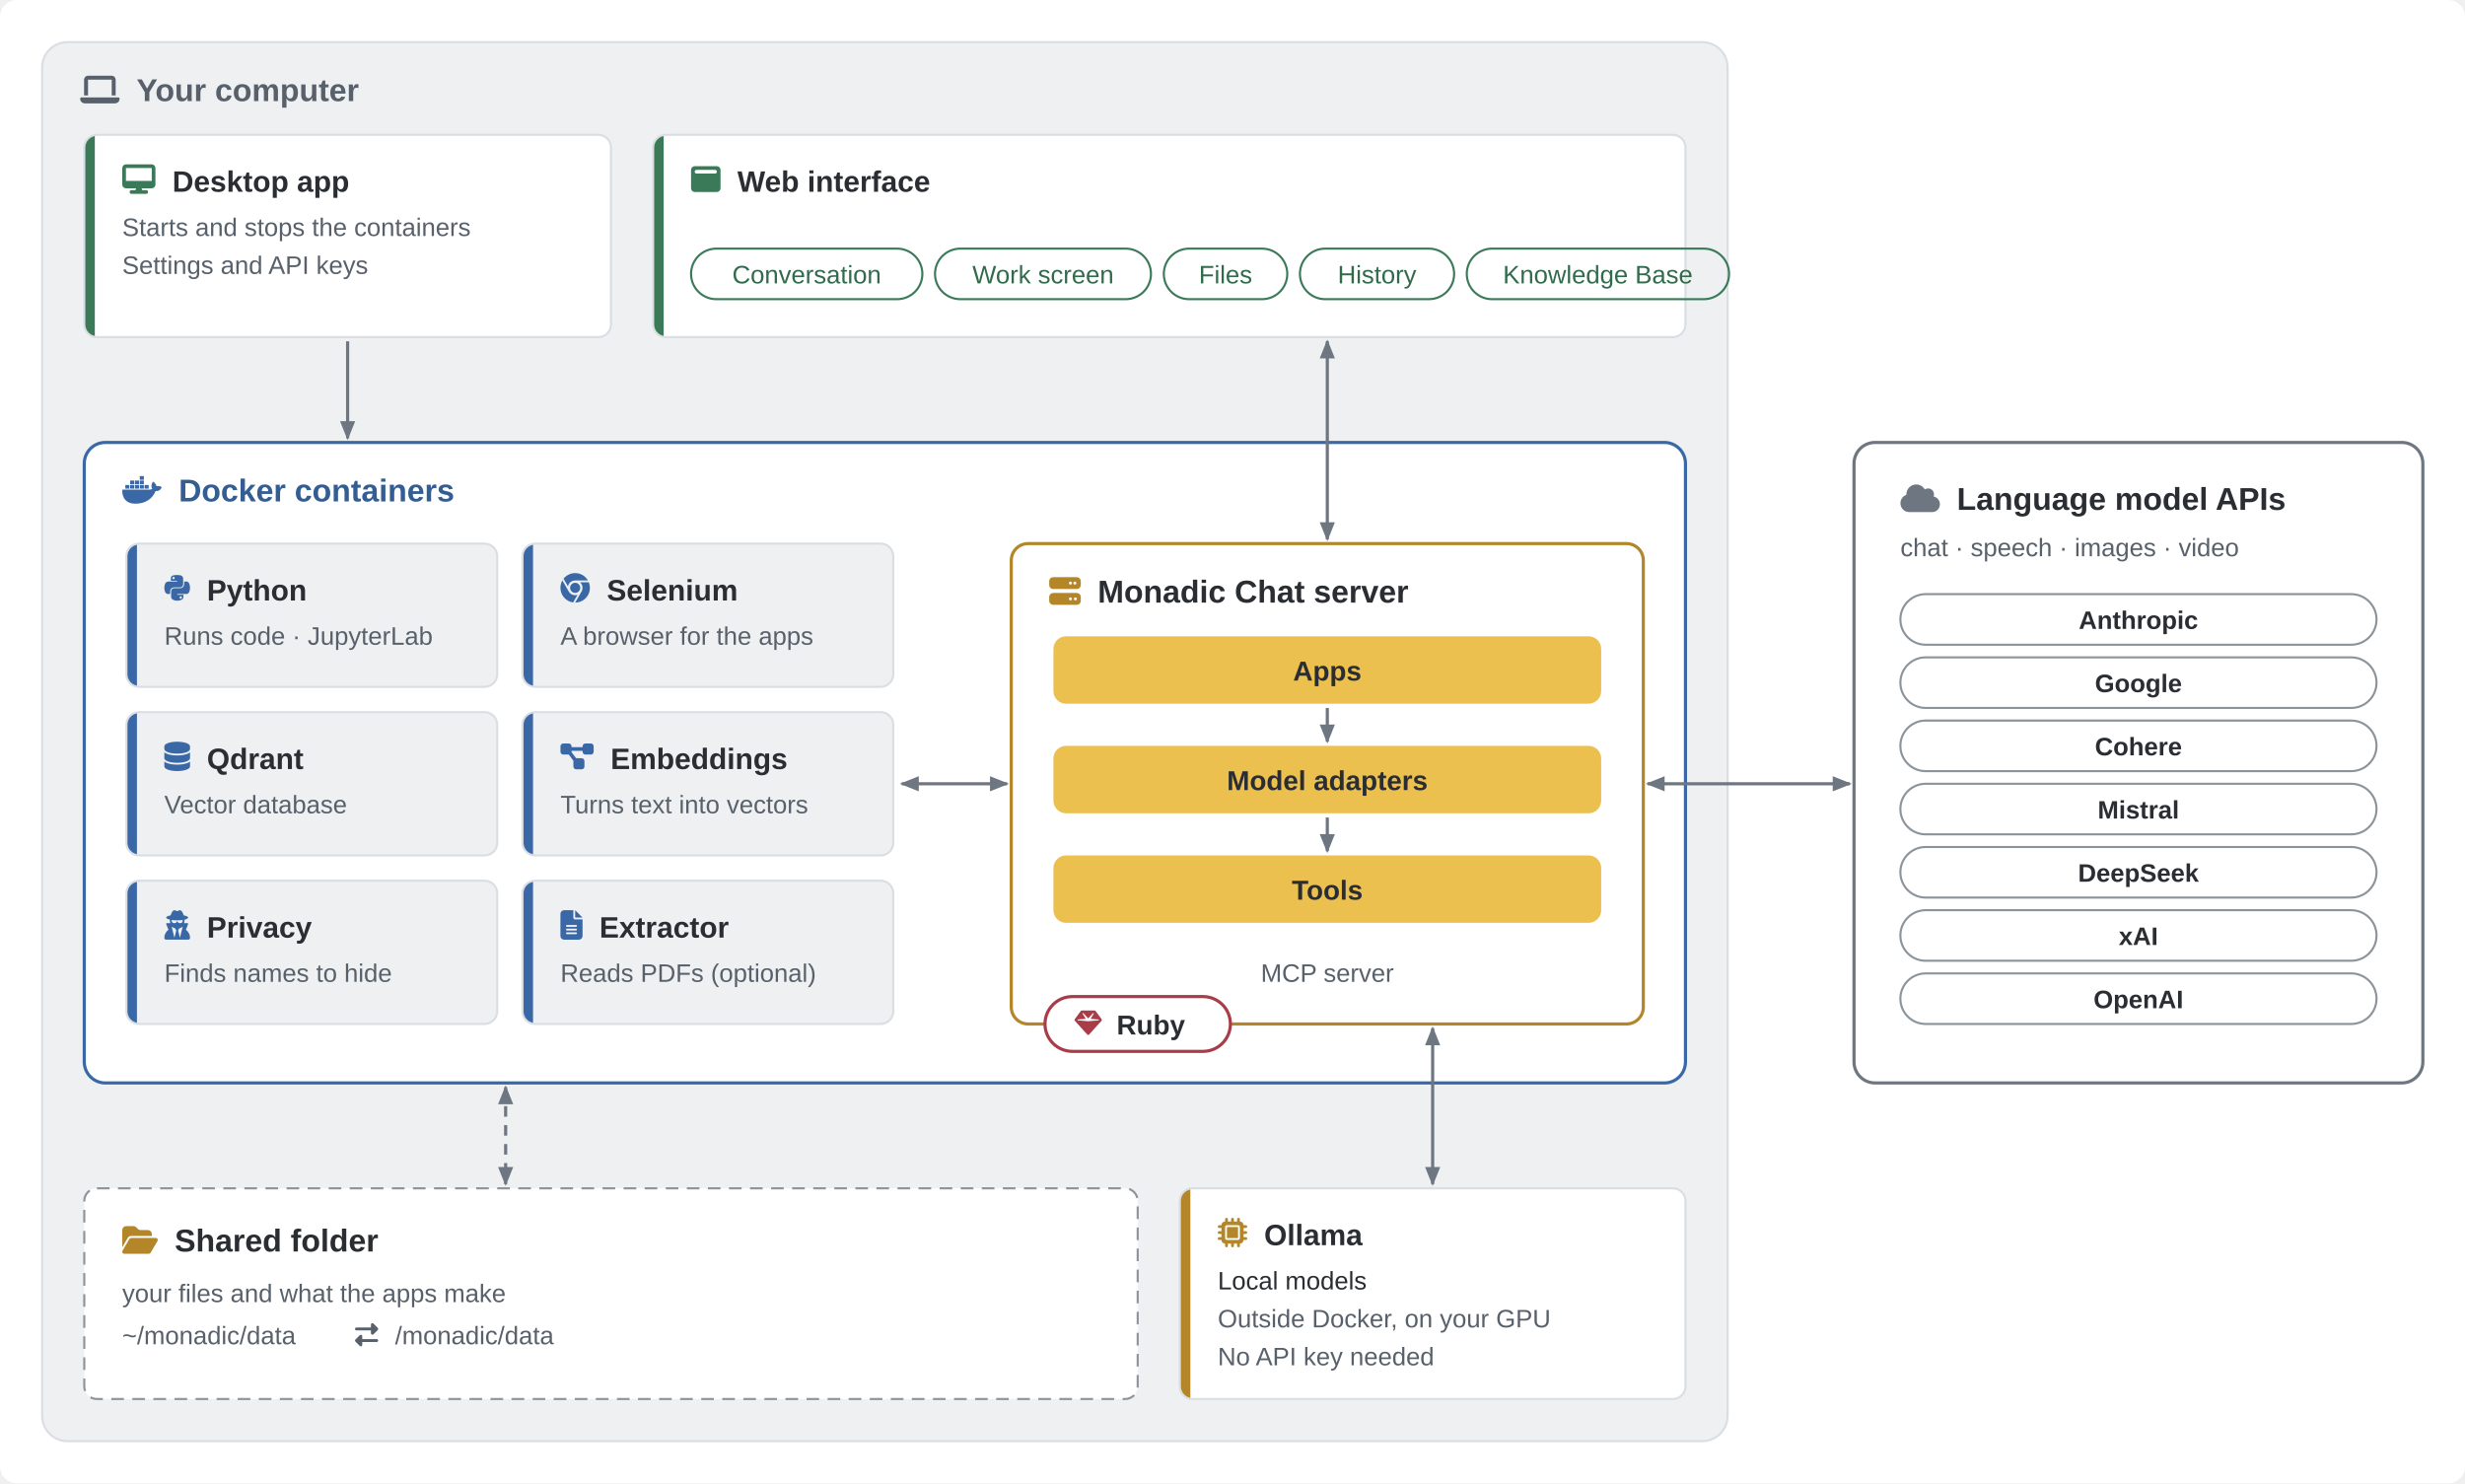
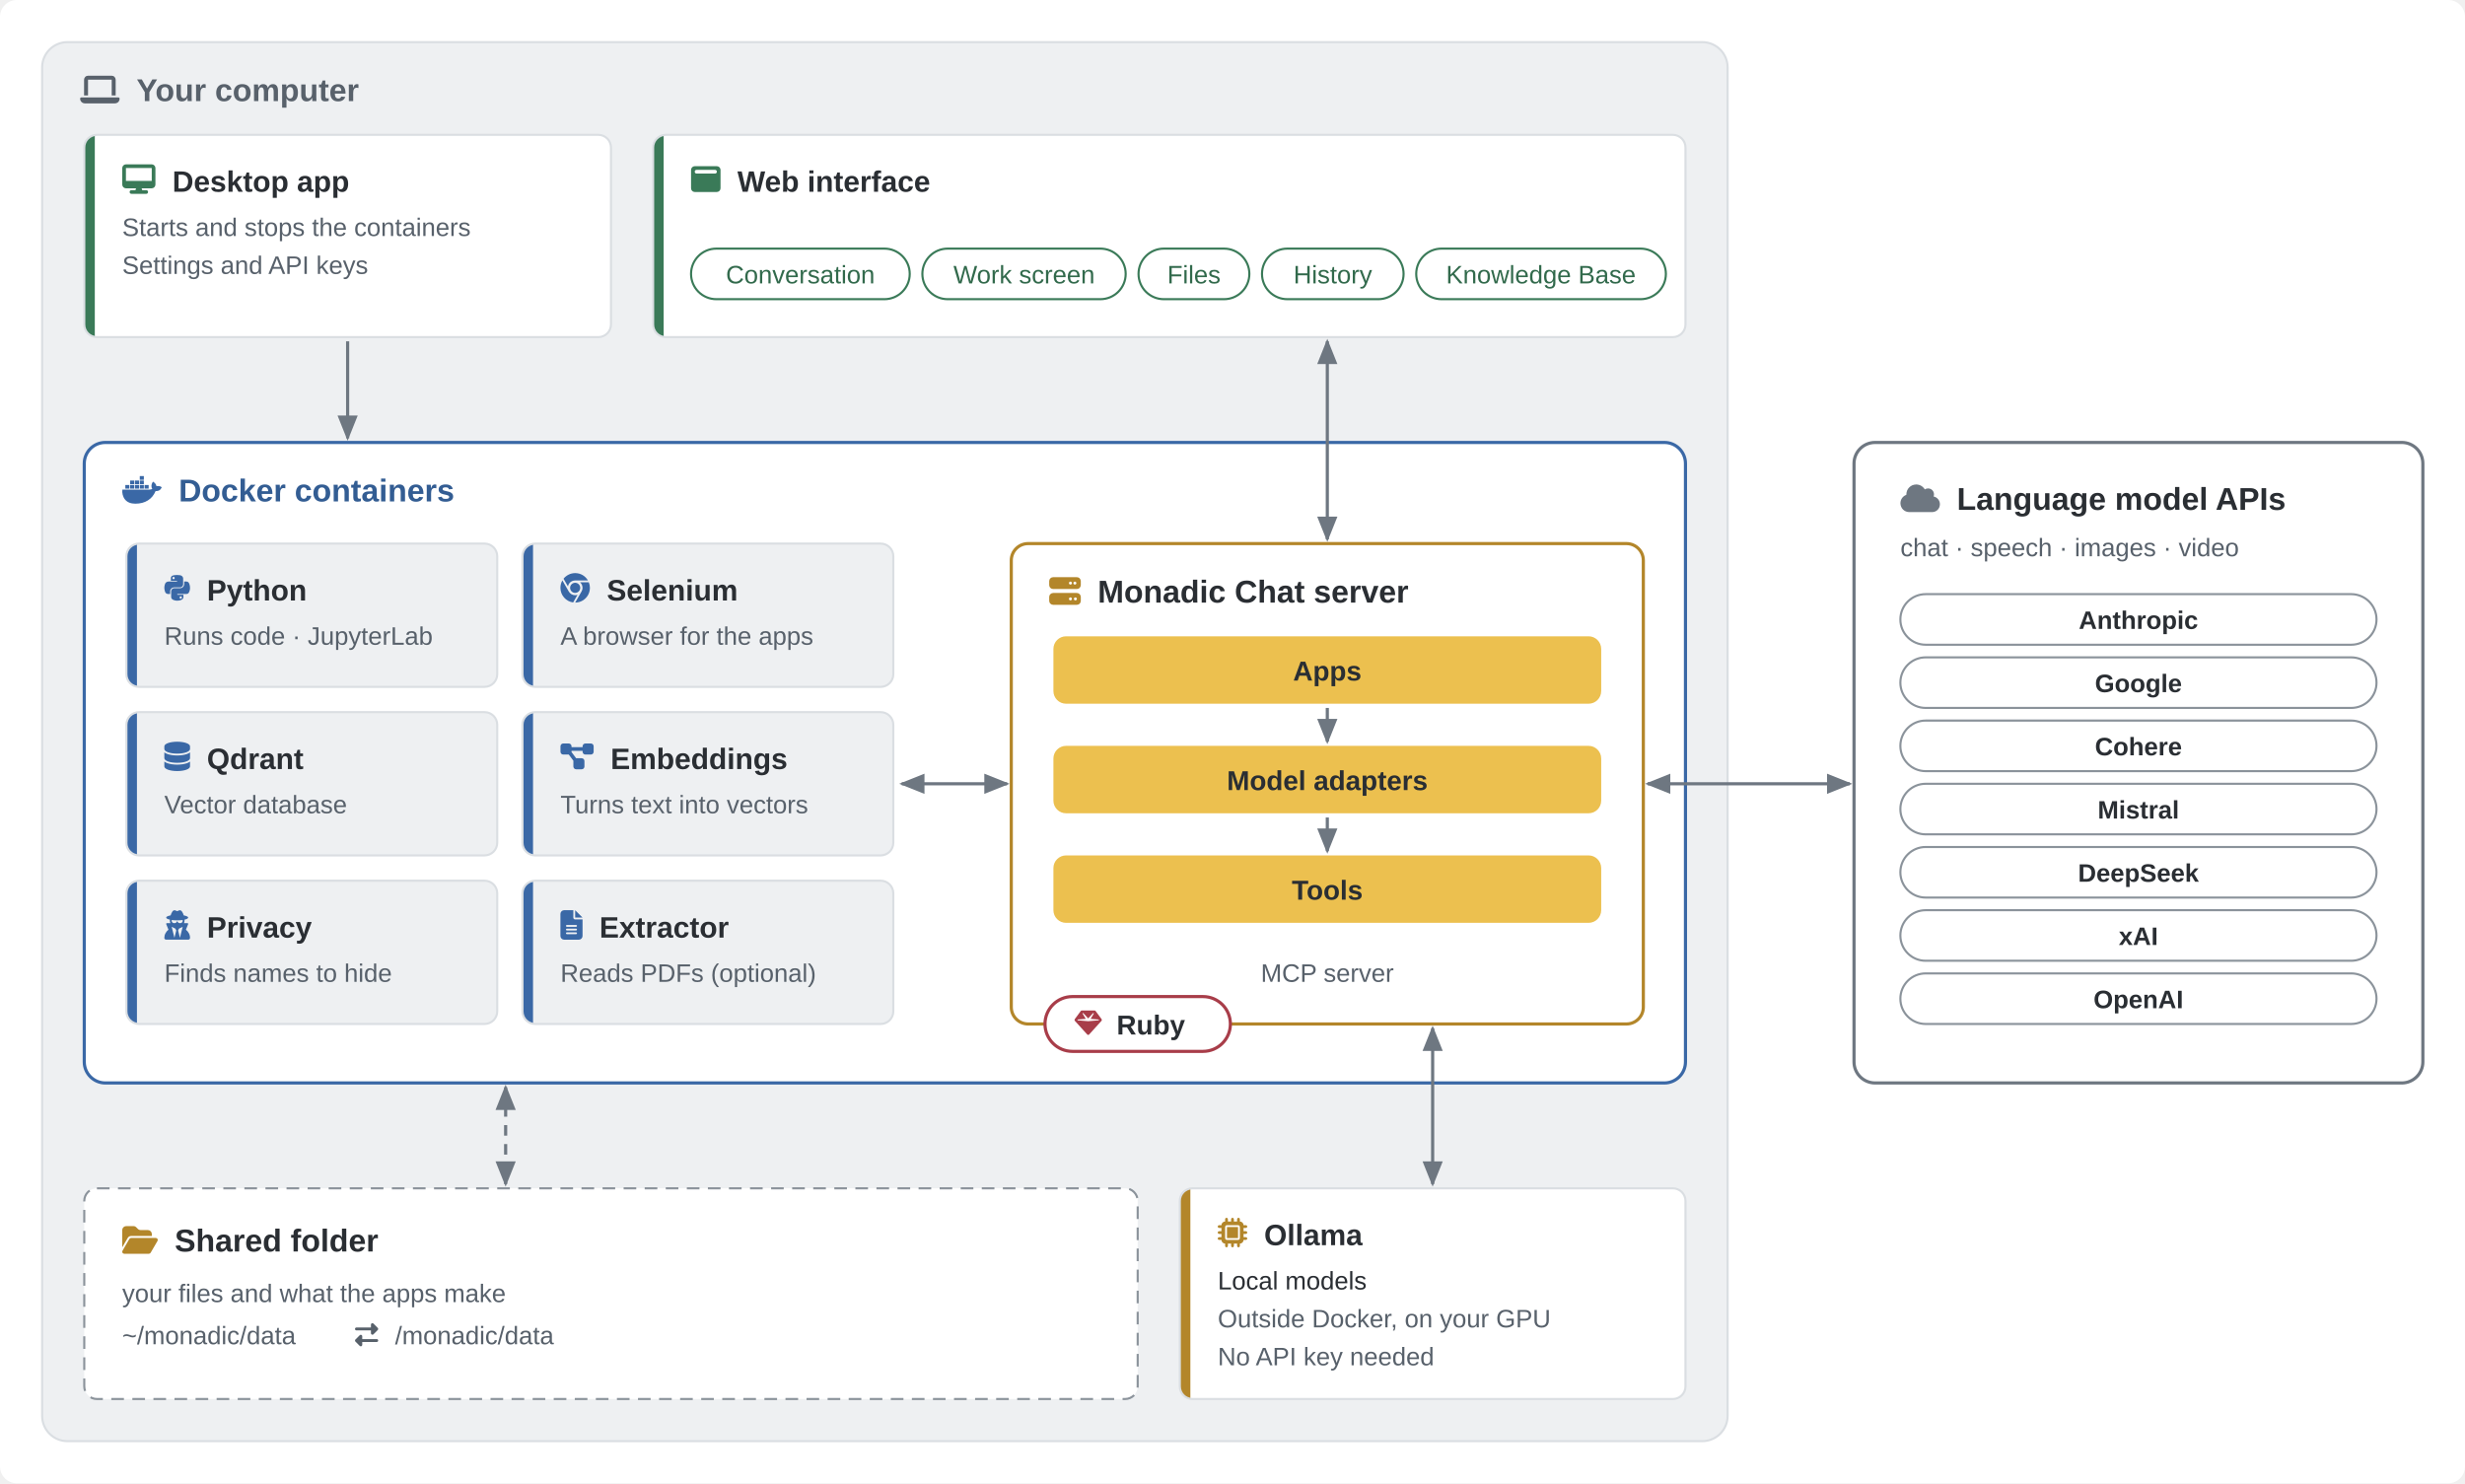
<svg xmlns="http://www.w3.org/2000/svg" role="img" width="1170" height="704" viewBox="0 0 1170 704" font-family="-apple-system, 'Hiragino Sans', 'Noto Sans JP', 'Helvetica Neue', Arial, sans-serif">
  <defs>
    <symbol id="i-brands-chrome" viewBox="0 -448 512 512">
      <path transform="scale(1 -1)" d="M0 192Q1 263 34 321L144 130Q161 100 190 82Q219 64 256 64Q277 64 297 71L221 -62Q125 -47 64 23Q2 93 0 192ZM365 126Q384 156 384 192Q382 251 341 288H493Q512 243 512 192Q511 121 477 63Q443 5 385 -29Q328 -63 256 -64L365 126ZM478 320H256H478H256Q208 319 174 291Q140 262 131 217L54 350Q90 395 142 421Q194 447 256 448Q328 447 386 413Q444 378 478 320ZM168 192Q169 229 194 254Q219 279 256 280Q293 279 318 254Q343 229 344 192Q343 155 318 130Q293 105 256 104Q219 105 194 130Q169 155 168 192Z" />
    </symbol>
    <symbol id="i-brands-docker" viewBox="0 -448 640 512">
      <path transform="scale(1 -1)" d="M350 212H284H350H284V271H350V212ZM350 416H284H350H284V355H350V416ZM428 271H362H428H362V212H428V271ZM272 343H206H272H206V283H272V343ZM350 343H284H350H284V283H350V343ZM627 243Q615 251 594 253Q574 255 554 252Q549 287 513 315L499 325L489 311Q475 289 473 260Q471 231 486 207Q472 198 437 196H2Q-4 157 7 113Q18 69 46 34Q102 -32 212 -32Q331 -32 415 21Q499 73 540 172Q558 170 585 178Q612 185 631 217Q634 222 639 232Q639 233 640 234L627 243ZM116 271H50H116H50V212H116V271ZM194 271H128H194H128V212H194V271ZM272 271H206H272H206V212H272V271ZM194 343H128H194H128V283H194V343Z" />
    </symbol>
    <symbol id="i-brands-python" viewBox="0 -448 448 512">
      <path transform="scale(1 -1)" d="M440 247Q434 271 422 286Q409 301 386 302H346V254Q345 226 326 207Q307 187 280 186H173Q150 186 135 170Q120 155 119 132V30Q120 9 135 -5Q151 -18 173 -24Q221 -40 280 -24Q300 -18 316 -5Q332 8 333 30V71H226V85H386Q409 85 421 100Q432 114 440 139Q456 186 440 248ZM286 44Q305 42 306 24Q305 5 286 3Q268 5 266 24Q268 42 286 44ZM168 200H275H168H275Q297 200 312 216Q327 231 328 254V356Q327 378 312 393Q297 408 275 412Q218 420 168 412Q135 406 124 392Q113 379 114 356V315H221V302H74Q51 302 32 288Q14 274 8 247Q0 218 0 194Q0 170 8 139Q13 115 27 100Q41 85 64 85H101V133Q102 161 121 180Q140 199 168 200ZM161 342Q143 344 141 363Q143 381 161 383Q179 381 181 363Q179 344 161 342Z" />
    </symbol>
    <symbol id="i-solid-cloud" viewBox="0 -448 640 512">
      <path transform="scale(1 -1)" d="M0 112Q2 51 42 10Q83 -30 144 -32H512Q566 -31 603 5Q639 42 640 96Q639 143 611 177Q582 212 538 221Q544 238 544 256Q543 297 516 324Q489 351 448 352Q418 352 395 336Q373 372 337 394Q301 415 256 416Q188 414 143 369Q98 324 96 256Q96 252 96 248Q96 248 96 248Q53 232 27 196Q1 160 0 112Z" />
    </symbol>
    <symbol id="i-solid-database" viewBox="0 -448 448 512">
      <path transform="scale(1 -1)" d="M448 368V320V368V320Q446 286 382 263Q319 241 224 240Q129 241 66 263Q2 286 0 320V368Q2 402 66 425Q129 447 224 448Q319 447 382 425Q446 402 448 368ZM393 233Q425 244 448 262V160Q446 126 382 103Q319 81 224 80Q129 81 66 103Q2 126 0 160V262Q23 244 55 233Q125 209 224 208Q323 209 393 233ZM0 102Q23 84 55 73Q125 49 224 48Q323 49 393 73Q425 84 448 102V16Q446 -18 382 -41Q319 -63 224 -64Q129 -63 66 -41Q2 -18 0 16V102Z" />
    </symbol>
    <symbol id="i-solid-desktop" viewBox="0 -448 576 512">
      <path transform="scale(1 -1)" d="M64 448Q37 447 19 429Q1 411 0 384V96Q1 69 19 51Q37 33 64 32H240L229 0H160Q146 0 137 -9Q128 -18 128 -32Q128 -46 137 -55Q146 -64 160 -64H416Q430 -64 439 -55Q448 -46 448 -32Q448 -18 439 -9Q430 0 416 0H347L336 32H512Q539 33 557 51Q575 69 576 96V384Q575 411 557 429Q539 447 512 448H64ZM512 384V160V384V160H64V384H512Z" />
    </symbol>
    <symbol id="i-solid-diagram-project" viewBox="0 -448 576 512">
      <path transform="scale(1 -1)" d="M0 368Q1 388 14 402Q28 415 48 416H144Q164 415 178 402Q191 388 192 368V352H384V368Q385 388 398 402Q412 415 432 416H528Q548 415 562 402Q575 388 576 368V272Q575 252 562 238Q548 225 528 224H432Q412 225 398 238Q385 252 384 272V288H192V272Q192 269 192 267L272 160H368Q388 159 402 146Q415 132 416 112V16Q415 -4 402 -18Q388 -31 368 -32H272Q252 -31 238 -18Q225 -4 224 16V112Q224 115 224 117L144 224H48Q28 225 14 238Q1 252 0 272V368Z" />
    </symbol>
    <symbol id="i-solid-file-lines" viewBox="0 -448 384 512">
      <path transform="scale(1 -1)" d="M64 448Q37 447 19 429Q1 411 0 384V0Q1 -27 19 -45Q37 -63 64 -64H320Q347 -63 365 -45Q383 -27 384 0V288H256Q242 288 233 297Q224 306 224 320V448H64ZM256 448V320V448V320H384L256 448ZM112 192H272H112H272Q287 191 288 176Q287 161 272 160H112Q97 161 96 176Q97 191 112 192ZM112 128H272H112H272Q287 127 288 112Q287 97 272 96H112Q97 97 96 112Q97 127 112 128ZM112 64H272H112H272Q287 63 288 48Q287 33 272 32H112Q97 33 96 48Q97 63 112 64Z" />
    </symbol>
    <symbol id="i-solid-folder-open" viewBox="0 -448 576 512">
      <path transform="scale(1 -1)" d="M89 224 0 72 89 224 0 72V352Q1 379 19 397Q37 415 64 416H182Q208 416 227 397L253 371Q272 352 299 352H416Q443 351 461 333Q479 315 480 288V256H144Q108 255 89 224ZM116 208Q126 223 144 224H544Q562 223 572 208Q580 192 572 176L460 -16Q450 -31 432 -32H32Q14 -31 4 -16Q-4 0 4 16L116 208Z" />
    </symbol>
    <symbol id="i-solid-gem" viewBox="0 -448 512 512">
      <path transform="scale(1 -1)" d="M117 414Q124 424 136 424H376Q388 424 395 414L507 262Q517 246 506 232L274 -24Q267 -32 256 -32Q245 -32 238 -24L6 232Q-5 246 5 262L117 414ZM155 374Q150 370 153 364L211 268L63 256Q57 255 56 248Q57 241 63 240L255 224Q256 224 256 224Q256 224 257 224L449 240Q455 241 456 248Q455 255 449 256L302 268L359 364Q362 370 357 374Q351 378 346 373L256 276L166 373Q161 378 155 374Z" />
    </symbol>
    <symbol id="i-solid-laptop" viewBox="0 -448 640 512">
      <path transform="scale(1 -1)" d="M128 416Q101 415 83 397Q65 379 64 352V96H128V352H512V96H576V352Q575 379 557 397Q539 415 512 416H128ZM19 64Q2 62 0 45Q1 12 23 -10Q44 -31 77 -32H563Q596 -31 618 -10Q639 12 640 45Q638 62 621 64H19Z" />
    </symbol>
    <symbol id="i-solid-microchip" viewBox="0 -448 512 512">
      <path transform="scale(1 -1)" d="M176 424Q174 446 152 448Q130 446 128 424V384Q101 383 83 365Q65 347 64 320H24Q2 318 0 296Q2 274 24 272H64V216H24Q2 214 0 192Q2 170 24 168H64V112H24Q2 110 0 88Q2 66 24 64H64Q65 37 83 19Q101 1 128 0V-40Q130 -62 152 -64Q174 -62 176 -40V0H232V-40Q234 -62 256 -64Q278 -62 280 -40V0H336V-40Q338 -62 360 -64Q382 -62 384 -40V0Q411 1 429 19Q447 37 448 64H488Q510 66 512 88Q510 110 488 112H448V168H488Q510 170 512 192Q510 214 488 216H448V272H488Q510 274 512 296Q510 318 488 320H448Q447 347 429 365Q411 383 384 384V424Q382 446 360 448Q338 446 336 424V384H280V424Q278 446 256 448Q234 446 232 424V384H176V424ZM160 320H352H160H352Q366 320 375 311Q384 302 384 288V96Q384 82 375 73Q366 64 352 64H160Q146 64 137 73Q128 82 128 96V288Q128 302 137 311Q146 320 160 320ZM352 288H160H352H160V96H352V288Z" />
    </symbol>
    <symbol id="i-solid-right-left" viewBox="0 -448 512 512">
      <path transform="scale(1 -1)" d="M32 352H352H32H352V416Q353 437 372 446Q391 453 407 439L503 343Q512 333 512 320Q512 307 503 297L407 201Q391 187 372 195Q353 203 352 224V288H32Q18 288 9 297Q0 306 0 320Q0 334 9 343Q18 352 32 352ZM480 96Q494 96 503 87Q512 78 512 64Q512 50 503 41Q494 32 480 32H160V-32Q159 -53 140 -62Q121 -69 105 -55L9 41Q0 51 0 64Q0 77 9 86L105 182Q121 197 140 189Q159 181 160 160V96H480Z" />
    </symbol>
    <symbol id="i-solid-server" viewBox="0 -448 512 512">
      <path transform="scale(1 -1)" d="M64 416Q37 415 19 397Q1 379 0 352V288Q1 261 19 243Q37 225 64 224H448Q475 225 493 243Q511 261 512 288V352Q511 379 493 397Q475 415 448 416H64ZM344 344Q366 342 368 320Q366 298 344 296Q322 298 320 320Q322 342 344 344ZM392 320Q394 342 416 344Q438 342 440 320Q438 298 416 296Q394 298 392 320ZM64 160Q37 159 19 141Q1 123 0 96V32Q1 5 19 -13Q37 -31 64 -32H448Q475 -31 493 -13Q511 5 512 32V96Q511 123 493 141Q475 159 448 160H64ZM344 88Q366 86 368 64Q366 42 344 40Q322 42 320 64Q322 86 344 88ZM400 64Q402 86 424 88Q446 86 448 64Q446 42 424 40Q402 42 400 64Z" />
    </symbol>
    <symbol id="i-solid-user-secret" viewBox="0 -448 448 512">
      <path transform="scale(1 -1)" d="M224 432Q215 433 209 438Q208 438 208 438Q201 446 176 448Q153 447 137 420Q120 394 110 359Q74 352 53 342Q32 332 32 320Q35 298 97 284Q96 278 96 272Q96 246 105 224H45Q33 223 32 211Q32 208 33 206L72 109Q39 84 20 47Q0 10 0 -34Q0 -47 9 -55Q17 -64 30 -64H418Q431 -64 439 -55Q448 -47 448 -34Q448 10 428 47Q409 84 376 109L415 206Q416 208 416 211Q415 223 403 224H343Q352 246 352 272Q352 278 351 284Q413 298 416 320Q416 332 395 342Q374 352 338 359Q328 394 311 420Q295 447 272 448Q247 446 240 438Q240 438 240 438Q239 438 239 438Q233 433 224 432ZM280 224H268H280H268Q241 225 231 250Q229 255 224 255Q219 255 217 250Q207 225 181 224H168Q151 224 140 236Q128 247 128 264V278Q171 272 224 272Q277 272 320 278V264Q320 247 308 236Q297 224 280 224ZM192 128 208 96 192 128 208 96 176 -32 128 160 192 128ZM320 160 272 -32 320 160 272 -32 240 96 256 128 320 160Z" />
    </symbol>
    <symbol id="i-solid-window-maximize" viewBox="0 -448 512 512">
      <path transform="scale(1 -1)" d="M64 416Q37 415 19 397Q1 379 0 352V32Q1 5 19 -13Q37 -31 64 -32H448Q475 -31 493 -13Q511 5 512 32V352Q511 379 493 397Q475 415 448 416H64ZM96 352H416H96H416Q430 352 439 343Q448 334 448 320Q448 306 439 297Q430 288 416 288H96Q82 288 73 297Q64 306 64 320Q64 334 73 343Q82 352 96 352Z" />
    </symbol>
-     <marker id="arrow" viewBox="0 0 10 10" refX="9" refY="5" markerUnits="userSpaceOnUse" markerWidth="9" markerHeight="9" orient="auto">
+     <marker id="arrow" viewBox="0 0 10 10" refX="9" refY="5" markerUnits="userSpaceOnUse" markerWidth="12" markerHeight="12" orient="auto">
      <path d="M0 1 L10 5 L0 9 z" fill="#6e7781" />
    </marker>
-     <marker id="arrow-back" viewBox="0 0 10 10" refX="1" refY="5" markerUnits="userSpaceOnUse" markerWidth="9" markerHeight="9" orient="auto">
+     <marker id="arrow-back" viewBox="0 0 10 10" refX="1" refY="5" markerUnits="userSpaceOnUse" markerWidth="12" markerHeight="12" orient="auto">
      <path d="M10 1 L0 5 L10 9 z" fill="#6e7781" />
    </marker>
  </defs>
  <rect width="1170" height="704" rx="8" fill="#ffffff" />
  <rect x="20" y="20" width="800" height="664" rx="12" fill="#eef0f2" stroke="#dadee2" />
  <use href="#i-solid-laptop" x="38.0" y="35.0" width="18.8" height="15" fill="#58616b" />
  <text x="64.8" y="48.0" font-size="15" fill="#58616b" font-weight="700">Your computer</text>
  <rect x="40" y="64" width="250" height="96" rx="6" fill="#3a7a58" />
  <path d="M45 64 H284 A6 6 0 0 1 290 70 V154 A6 6 0 0 1 284 160 H45 Z" fill="#ffffff" />
  <rect x="40" y="64" width="250" height="96" rx="6" fill="none" stroke="#dadee2" />
  <use href="#i-solid-desktop" x="58.0" y="78.0" width="15.8" height="14" fill="#3a7a58" />
  <text x="81.8" y="91.0" font-size="14" fill="#2a2e33" font-weight="700">Desktop app</text>
  <text x="58.0" y="112.0" font-size="12" fill="#58616b">Starts and stops the containers</text>
  <text x="58.0" y="130.0" font-size="12" fill="#58616b">Settings and API keys</text>
  <rect x="310" y="64" width="490" height="96" rx="6" fill="#3a7a58" />
  <path d="M315 64 H794 A6 6 0 0 1 800 70 V154 A6 6 0 0 1 794 160 H315 Z" fill="#ffffff" />
  <rect x="310" y="64" width="490" height="96" rx="6" fill="none" stroke="#dadee2" />
  <use href="#i-solid-window-maximize" x="328.0" y="78.0" width="14.0" height="14" fill="#3a7a58" />
  <text x="350.0" y="91.0" font-size="14" fill="#2a2e33" font-weight="700">Web interface</text>
-   <rect x="328.0" y="118" width="109.8" height="24" rx="12" fill="none" stroke="#3a7a58" />
-   <text x="382.9" y="134.5" font-size="12" fill="#326a4c" text-anchor="middle">Conversation</text>
-   <rect x="443.8" y="118" width="102.5" height="24" rx="12" fill="none" stroke="#3a7a58" />
-   <text x="495.1" y="134.5" font-size="12" fill="#326a4c" text-anchor="middle">Work screen</text>
-   <rect x="552.4" y="118" width="58.6" height="24" rx="12" fill="none" stroke="#3a7a58" />
-   <text x="581.7" y="134.5" font-size="12" fill="#326a4c" text-anchor="middle">Files</text>
-   <rect x="617.0" y="118" width="73.2" height="24" rx="12" fill="none" stroke="#3a7a58" />
-   <text x="653.6" y="134.5" font-size="12" fill="#326a4c" text-anchor="middle">History</text>
-   <rect x="696.2" y="118" width="124.5" height="24" rx="12" fill="none" stroke="#3a7a58" />
-   <text x="758.4" y="134.5" font-size="12" fill="#326a4c" text-anchor="middle">Knowledge Base</text>
+   <rect x="328.0" y="118" width="103.8" height="24" rx="12" fill="none" stroke="#3a7a58" />
+   <text x="379.9" y="134.5" font-size="12" fill="#326a4c" text-anchor="middle">Conversation</text>
+   <rect x="437.8" y="118" width="96.5" height="24" rx="12" fill="none" stroke="#3a7a58" />
+   <text x="486.1" y="134.5" font-size="12" fill="#326a4c" text-anchor="middle">Work screen</text>
+   <rect x="540.4" y="118" width="52.6" height="24" rx="12" fill="none" stroke="#3a7a58" />
+   <text x="566.7" y="134.5" font-size="12" fill="#326a4c" text-anchor="middle">Files</text>
+   <rect x="599.0" y="118" width="67.2" height="24" rx="12" fill="none" stroke="#3a7a58" />
+   <text x="632.6" y="134.5" font-size="12" fill="#326a4c" text-anchor="middle">History</text>
+   <rect x="672.2" y="118" width="118.5" height="24" rx="12" fill="none" stroke="#3a7a58" />
+   <text x="731.4" y="134.5" font-size="12" fill="#326a4c" text-anchor="middle">Knowledge Base</text>
  <rect x="40" y="210" width="760" height="304" rx="10" fill="#ffffff" stroke="#3a68a6" stroke-width="1.5" />
  <use href="#i-brands-docker" x="58.0" y="225.0" width="18.8" height="15" fill="#3a68a6" />
  <text x="84.8" y="238.0" font-size="15" fill="#335d93" font-weight="700">Docker containers</text>
  <rect x="60" y="258" width="176" height="68" rx="6" fill="#3a68a6" />
  <path d="M65 258 H230 A6 6 0 0 1 236 264 V320 A6 6 0 0 1 230 326 H65 Z" fill="#eef0f2" />
  <rect x="60" y="258" width="176" height="68" rx="6" fill="none" stroke="#dadee2" />
  <use href="#i-brands-python" x="78.0" y="272.0" width="12.2" height="14" fill="#3a68a6" />
  <text x="98.2" y="285.0" font-size="14" fill="#2a2e33" font-weight="700">Python</text>
  <text x="78.0" y="306.0" font-size="12" fill="#58616b">Runs code · JupyterLab</text>
  <rect x="248" y="258" width="176" height="68" rx="6" fill="#3a68a6" />
  <path d="M253 258 H418 A6 6 0 0 1 424 264 V320 A6 6 0 0 1 418 326 H253 Z" fill="#eef0f2" />
  <rect x="248" y="258" width="176" height="68" rx="6" fill="none" stroke="#dadee2" />
  <use href="#i-brands-chrome" x="266.0" y="272.0" width="14.0" height="14" fill="#3a68a6" />
  <text x="288.0" y="285.0" font-size="14" fill="#2a2e33" font-weight="700">Selenium</text>
  <text x="266.0" y="306.0" font-size="12" fill="#58616b">A browser for the apps</text>
  <rect x="60" y="338" width="176" height="68" rx="6" fill="#3a68a6" />
  <path d="M65 338 H230 A6 6 0 0 1 236 344 V400 A6 6 0 0 1 230 406 H65 Z" fill="#eef0f2" />
  <rect x="60" y="338" width="176" height="68" rx="6" fill="none" stroke="#dadee2" />
  <use href="#i-solid-database" x="78.0" y="352.0" width="12.2" height="14" fill="#3a68a6" />
  <text x="98.2" y="365.0" font-size="14" fill="#2a2e33" font-weight="700">Qdrant</text>
  <text x="78.0" y="386.0" font-size="12" fill="#58616b">Vector database</text>
  <rect x="248" y="338" width="176" height="68" rx="6" fill="#3a68a6" />
  <path d="M253 338 H418 A6 6 0 0 1 424 344 V400 A6 6 0 0 1 418 406 H253 Z" fill="#eef0f2" />
  <rect x="248" y="338" width="176" height="68" rx="6" fill="none" stroke="#dadee2" />
  <use href="#i-solid-diagram-project" x="266.0" y="352.0" width="15.8" height="14" fill="#3a68a6" />
  <text x="289.8" y="365.0" font-size="14" fill="#2a2e33" font-weight="700">Embeddings</text>
  <text x="266.0" y="386.0" font-size="12" fill="#58616b">Turns text into vectors</text>
  <rect x="60" y="418" width="176" height="68" rx="6" fill="#3a68a6" />
  <path d="M65 418 H230 A6 6 0 0 1 236 424 V480 A6 6 0 0 1 230 486 H65 Z" fill="#eef0f2" />
  <rect x="60" y="418" width="176" height="68" rx="6" fill="none" stroke="#dadee2" />
  <use href="#i-solid-user-secret" x="78.0" y="432.0" width="12.2" height="14" fill="#3a68a6" />
  <text x="98.2" y="445.0" font-size="14" fill="#2a2e33" font-weight="700">Privacy</text>
  <text x="78.0" y="466.0" font-size="12" fill="#58616b">Finds names to hide</text>
  <rect x="248" y="418" width="176" height="68" rx="6" fill="#3a68a6" />
  <path d="M253 418 H418 A6 6 0 0 1 424 424 V480 A6 6 0 0 1 418 486 H253 Z" fill="#eef0f2" />
  <rect x="248" y="418" width="176" height="68" rx="6" fill="none" stroke="#dadee2" />
  <use href="#i-solid-file-lines" x="266.0" y="432.0" width="10.5" height="14" fill="#3a68a6" />
  <text x="284.5" y="445.0" font-size="14" fill="#2a2e33" font-weight="700">Extractor</text>
  <text x="266.0" y="466.0" font-size="12" fill="#58616b">Reads PDFs (optional)</text>
  <rect x="480" y="258" width="300" height="228" rx="8" fill="#ffffff" stroke="#b3862a" stroke-width="1.5" />
  <use href="#i-solid-server" x="498.0" y="273.0" width="15.0" height="15" fill="#b3862a" />
  <text x="521.0" y="286.0" font-size="15" fill="#2a2e33" font-weight="700">Monadic Chat server</text>
  <rect x="500" y="302" width="260" height="32" rx="6" fill="#ecc04f" />
  <text x="630.0" y="323.0" font-size="13" fill="#2a2e33" font-weight="700" text-anchor="middle">Apps</text>
  <line x1="630" y1="336" x2="630" y2="352" stroke="#6e7781" stroke-width="1.5" marker-end="url(#arrow)" />
  <rect x="500" y="354" width="260" height="32" rx="6" fill="#ecc04f" />
  <text x="630.0" y="375.0" font-size="13" fill="#2a2e33" font-weight="700" text-anchor="middle">Model adapters</text>
  <line x1="630" y1="388" x2="630" y2="404" stroke="#6e7781" stroke-width="1.5" marker-end="url(#arrow)" />
  <rect x="500" y="406" width="260" height="32" rx="6" fill="#ecc04f" />
  <text x="630.0" y="427.0" font-size="13" fill="#2a2e33" font-weight="700" text-anchor="middle">Tools</text>
  <text x="630.0" y="466.0" font-size="12" fill="#58616b" text-anchor="middle">MCP server</text>
  <rect x="496" y="473" width="88" height="26" rx="13" fill="#ffffff" stroke="#a83d49" stroke-width="1.5" />
  <use href="#i-solid-gem" x="510.0" y="479.0" width="13.0" height="13" fill="#a83d49" />
  <text x="530.0" y="491.0" font-size="13" fill="#2a2e33" font-weight="700">Ruby</text>
  <line x1="428" y1="372" x2="478" y2="372" stroke="#6e7781" stroke-width="1.5" marker-end="url(#arrow)" marker-start="url(#arrow-back)" />
  <rect x="40" y="564" width="500" height="100" rx="6" fill="#ffffff" stroke="#8b939b" stroke-dasharray="6 4" />
  <use href="#i-solid-folder-open" x="58.0" y="581.0" width="16.9" height="15" fill="#b3862a" />
  <text x="82.9" y="594.0" font-size="15" fill="#2a2e33" font-weight="700">Shared folder</text>
  <text x="58.0" y="618.0" font-size="12" fill="#58616b">your files and what the apps make</text>
  <text x="58.0" y="638.0" font-size="12" fill="#58616b">~/monadic/data</text>
  <use href="#i-solid-right-left" x="168.5" y="628.0" width="11.0" height="11" fill="#58616b" />
  <text x="187.5" y="638.0" font-size="12" fill="#58616b">/monadic/data</text>
  <rect x="560" y="564" width="240" height="100" rx="6" fill="#b3862a" />
  <path d="M565 564 H794 A6 6 0 0 1 800 570 V658 A6 6 0 0 1 794 664 H565 Z" fill="#ffffff" />
  <rect x="560" y="564" width="240" height="100" rx="6" fill="none" stroke="#dadee2" />
  <use href="#i-solid-microchip" x="578.0" y="578.0" width="14.0" height="14" fill="#b3862a" />
  <text x="600.0" y="591.0" font-size="14" fill="#2a2e33" font-weight="700">Ollama</text>
  <text x="578.0" y="612.0" font-size="12" fill="#2a2e33">Local models</text>
  <text x="578.0" y="630.0" font-size="12" fill="#58616b">Outside Docker, on your GPU</text>
  <text x="578.0" y="648.0" font-size="12" fill="#58616b">No API key needed</text>
  <line x1="165" y1="162" x2="165" y2="208" stroke="#6e7781" stroke-width="1.5" marker-end="url(#arrow)" />
  <line x1="630" y1="162" x2="630" y2="256" stroke="#6e7781" stroke-width="1.5" marker-end="url(#arrow)" marker-start="url(#arrow-back)" />
  <line x1="240" y1="516" x2="240" y2="562" stroke="#6e7781" stroke-width="1.5" stroke-dasharray="5 4" marker-end="url(#arrow)" marker-start="url(#arrow-back)" />
  <line x1="680" y1="488" x2="680" y2="562" stroke="#6e7781" stroke-width="1.5" marker-end="url(#arrow)" marker-start="url(#arrow-back)" />
  <rect x="880" y="210" width="270" height="304" rx="10" fill="#ffffff" stroke="#6e7781" stroke-width="1.5" />
  <use href="#i-solid-cloud" x="902.0" y="229.0" width="18.8" height="15" fill="#6e7781" />
  <text x="928.8" y="242.0" font-size="15" fill="#2a2e33" font-weight="700">Language model APIs</text>
  <text x="902.0" y="264.0" font-size="12" fill="#58616b">chat · speech · images · video</text>
  <rect x="902.0" y="282" width="226.0" height="24" rx="12" fill="none" stroke="#8b939b" />
  <text x="1015.0" y="298.5" font-size="12" fill="#2a2e33" font-weight="700" text-anchor="middle">Anthropic</text>
  <rect x="902.0" y="312" width="226.0" height="24" rx="12" fill="none" stroke="#8b939b" />
  <text x="1015.0" y="328.5" font-size="12" fill="#2a2e33" font-weight="700" text-anchor="middle">Google</text>
  <rect x="902.0" y="342" width="226.0" height="24" rx="12" fill="none" stroke="#8b939b" />
  <text x="1015.0" y="358.5" font-size="12" fill="#2a2e33" font-weight="700" text-anchor="middle">Cohere</text>
  <rect x="902.0" y="372" width="226.0" height="24" rx="12" fill="none" stroke="#8b939b" />
  <text x="1015.0" y="388.5" font-size="12" fill="#2a2e33" font-weight="700" text-anchor="middle">Mistral</text>
  <rect x="902.0" y="402" width="226.0" height="24" rx="12" fill="none" stroke="#8b939b" />
  <text x="1015.0" y="418.5" font-size="12" fill="#2a2e33" font-weight="700" text-anchor="middle">DeepSeek</text>
  <rect x="902.0" y="432" width="226.0" height="24" rx="12" fill="none" stroke="#8b939b" />
  <text x="1015.0" y="448.5" font-size="12" fill="#2a2e33" font-weight="700" text-anchor="middle">xAI</text>
  <rect x="902.0" y="462" width="226.0" height="24" rx="12" fill="none" stroke="#8b939b" />
  <text x="1015.0" y="478.5" font-size="12" fill="#2a2e33" font-weight="700" text-anchor="middle">OpenAI</text>
  <line x1="782" y1="372" x2="878" y2="372" stroke="#6e7781" stroke-width="1.5" marker-end="url(#arrow)" marker-start="url(#arrow-back)" />
</svg>
